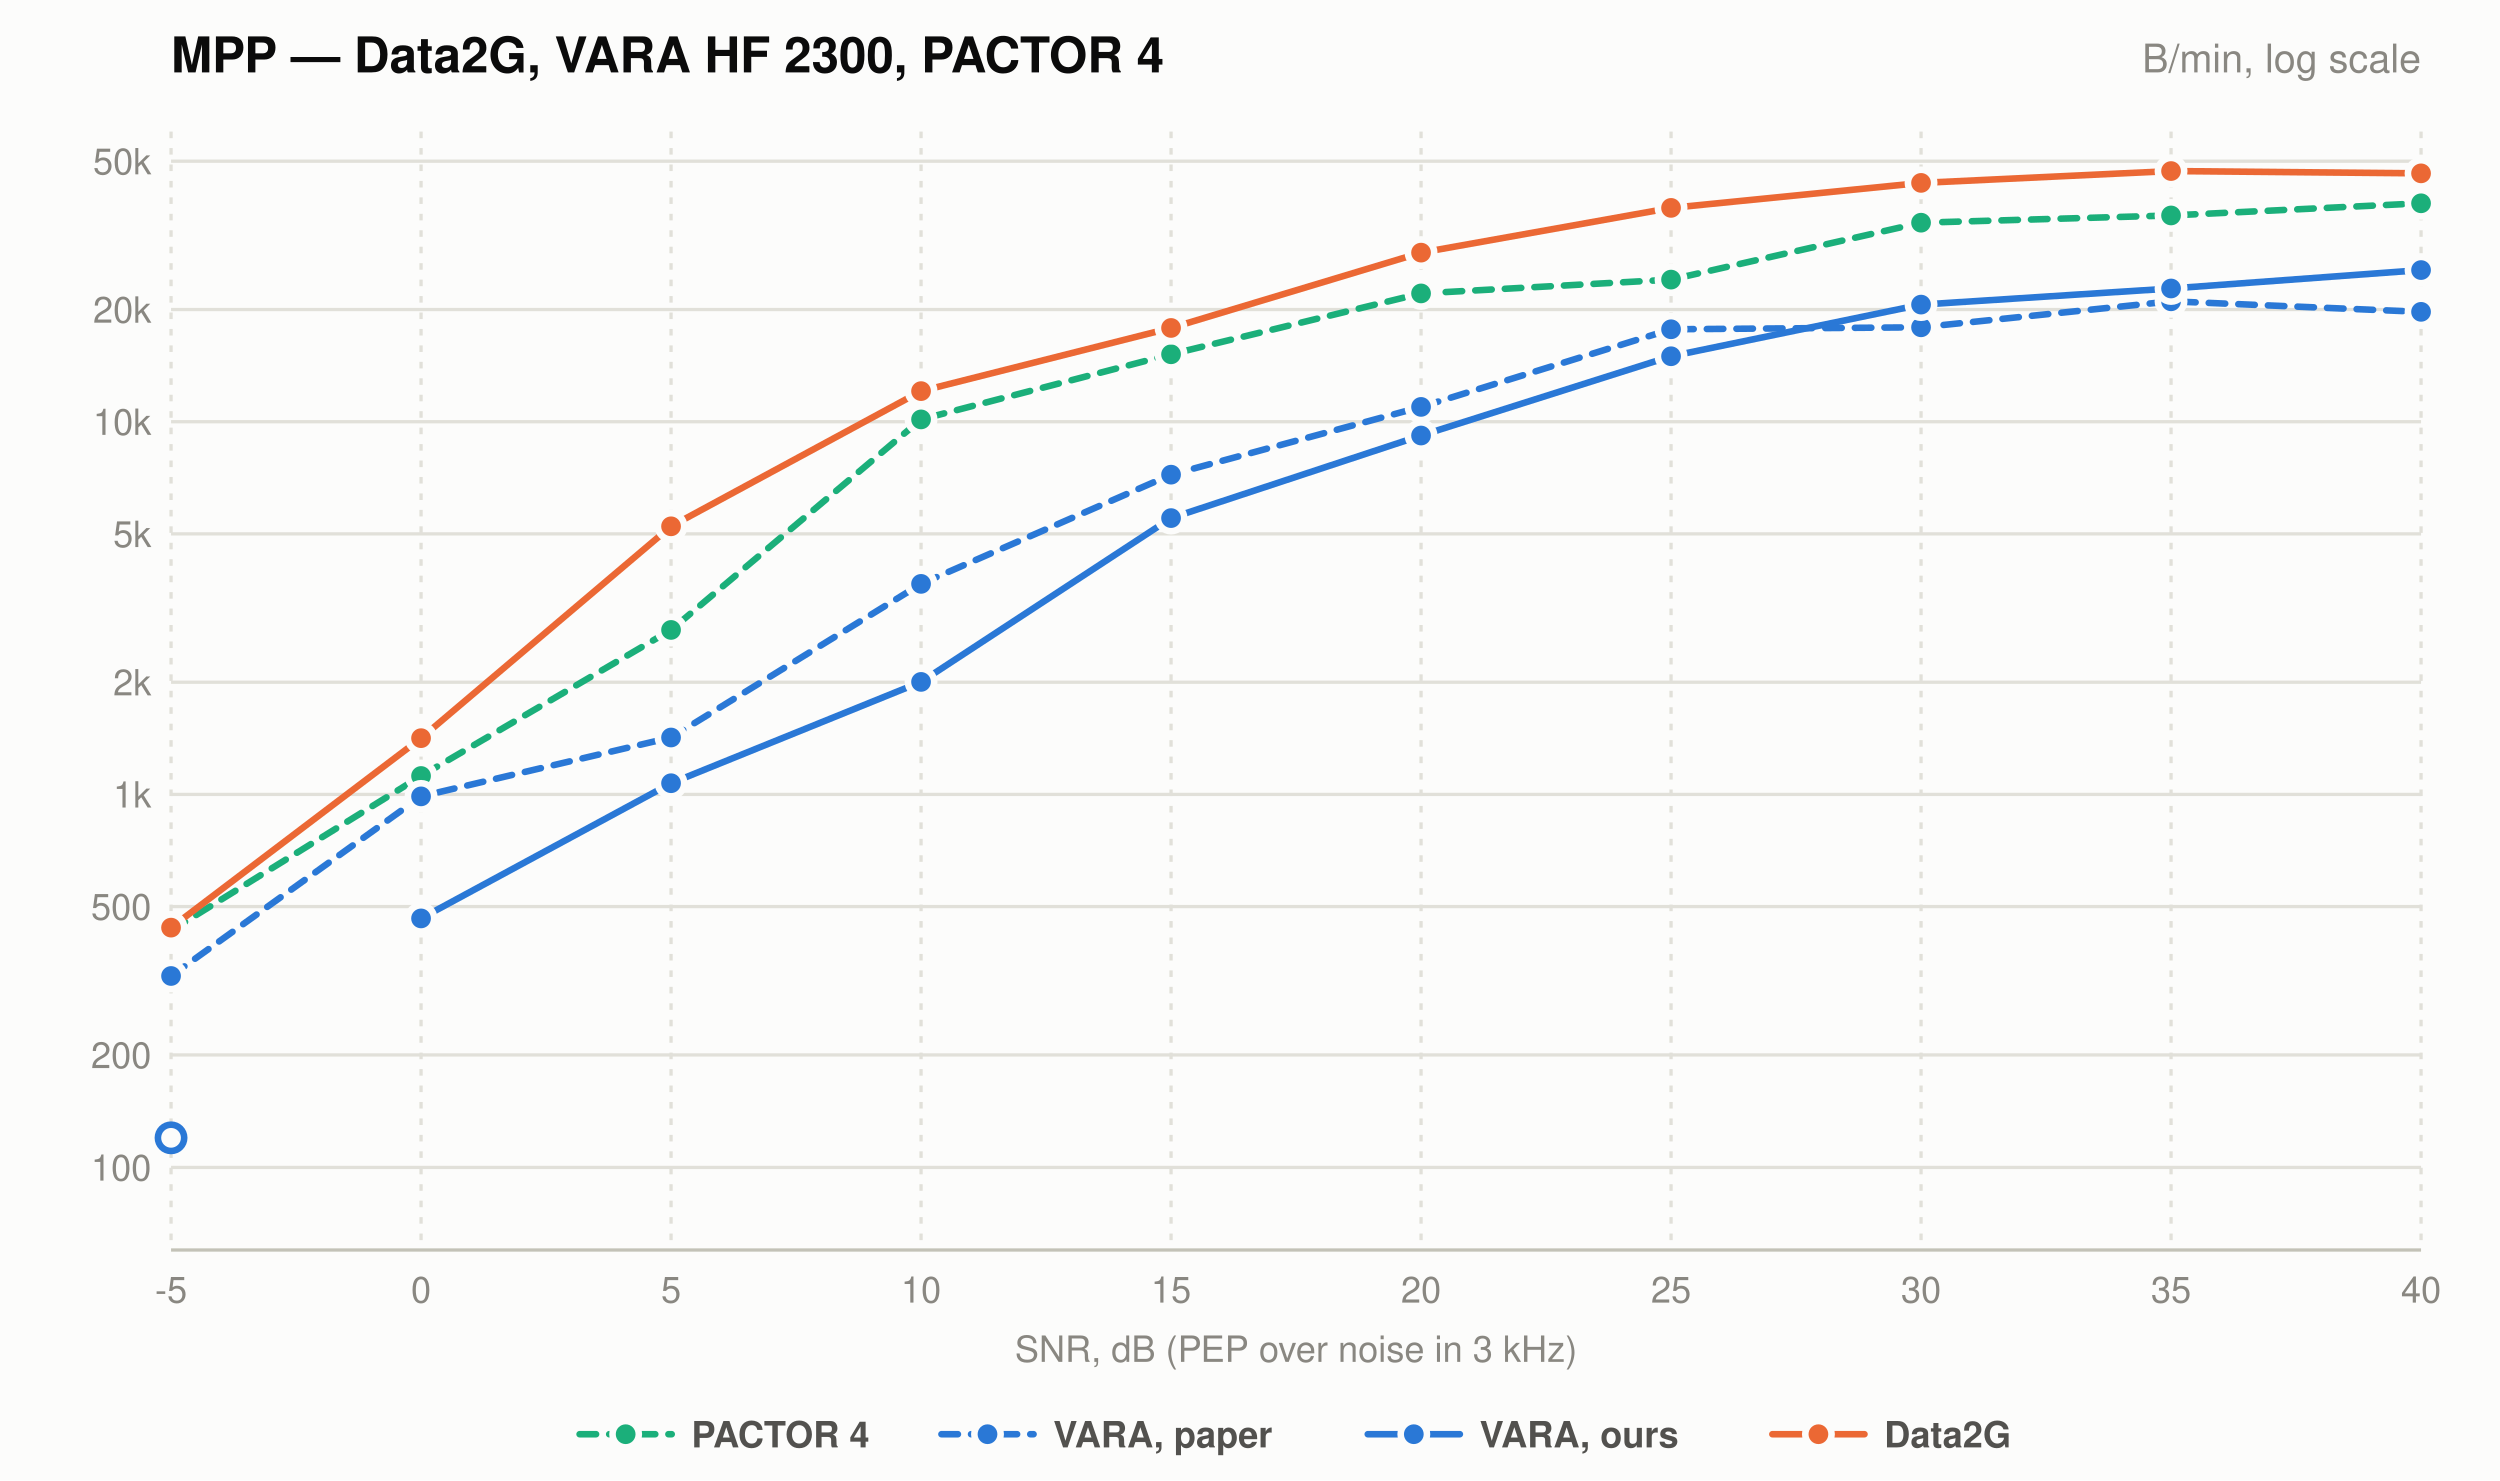
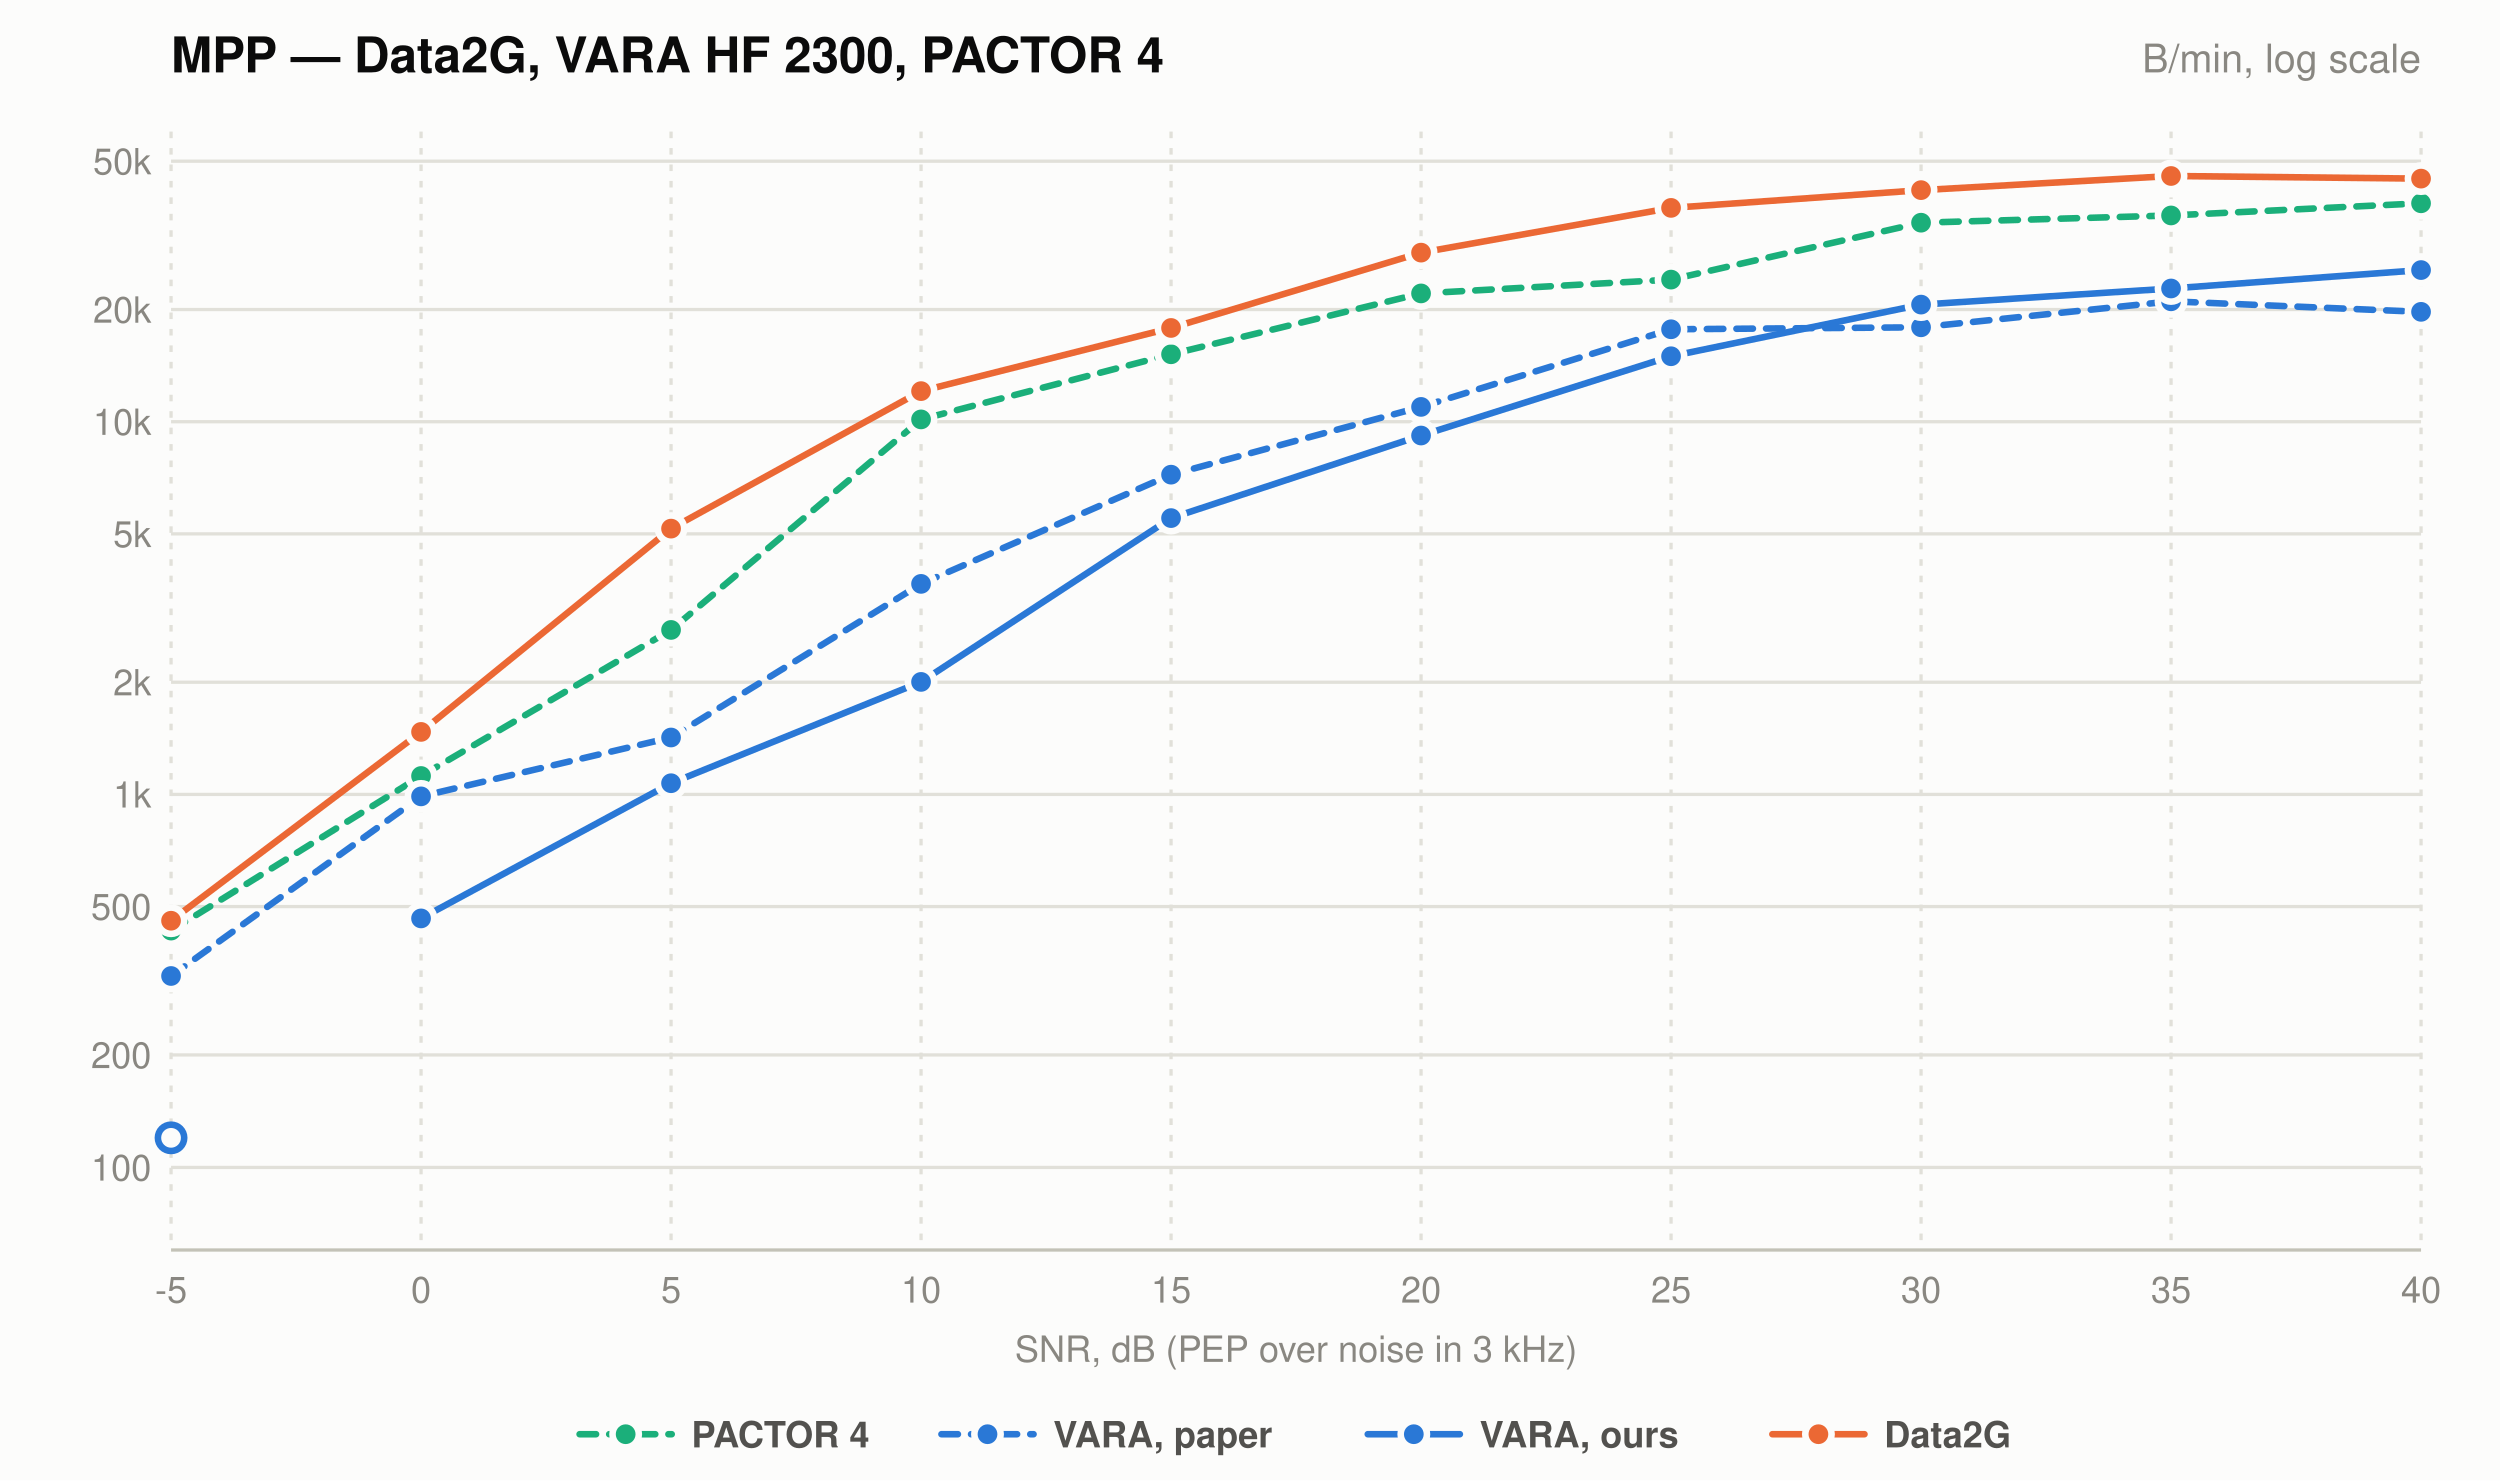
<svg xmlns="http://www.w3.org/2000/svg" viewBox="0 0 760 450" width="760" height="450" font-family="-apple-system, BlinkMacSystemFont, 'Segoe UI', Helvetica, Arial, sans-serif">
  <rect width="760" height="450" fill="#fcfcfb" />
  <text x="52" y="22" font-size="15" font-weight="600" fill="#0b0b0b">MPP — Data2G, VARA HF 2300, PACTOR 4</text>
  <text x="736" y="22" font-size="12" fill="#898781" text-anchor="end">B/min, log scale</text>
  <line x1="52" x2="736" y1="354.9" y2="354.9" stroke="#e1e0d9" />
  <text x="46" y="358.9" font-size="11" fill="#898781" text-anchor="end">100</text>
  <line x1="52" x2="736" y1="320.7" y2="320.7" stroke="#e1e0d9" />
  <text x="46" y="324.7" font-size="11" fill="#898781" text-anchor="end">200</text>
  <line x1="52" x2="736" y1="275.6" y2="275.6" stroke="#e1e0d9" />
  <text x="46" y="279.6" font-size="11" fill="#898781" text-anchor="end">500</text>
  <line x1="52" x2="736" y1="241.5" y2="241.5" stroke="#e1e0d9" />
  <text x="46" y="245.5" font-size="11" fill="#898781" text-anchor="end">1k</text>
  <line x1="52" x2="736" y1="207.4" y2="207.4" stroke="#e1e0d9" />
  <text x="46" y="211.4" font-size="11" fill="#898781" text-anchor="end">2k</text>
  <line x1="52" x2="736" y1="162.3" y2="162.3" stroke="#e1e0d9" />
  <text x="46" y="166.3" font-size="11" fill="#898781" text-anchor="end">5k</text>
  <line x1="52" x2="736" y1="128.2" y2="128.2" stroke="#e1e0d9" />
  <text x="46" y="132.2" font-size="11" fill="#898781" text-anchor="end">10k</text>
  <line x1="52" x2="736" y1="94.1" y2="94.1" stroke="#e1e0d9" />
  <text x="46" y="98.1" font-size="11" fill="#898781" text-anchor="end">20k</text>
  <line x1="52" x2="736" y1="49.0" y2="49.0" stroke="#e1e0d9" />
  <text x="46" y="53.0" font-size="11" fill="#898781" text-anchor="end">50k</text>
  <line x1="52.0" x2="52.0" y1="40" y2="380" stroke="#e1e0d9" stroke-dasharray="2 3" />
  <text x="52.0" y="396" font-size="11" fill="#898781" text-anchor="middle">-5</text>
  <line x1="128.0" x2="128.0" y1="40" y2="380" stroke="#e1e0d9" stroke-dasharray="2 3" />
  <text x="128.0" y="396" font-size="11" fill="#898781" text-anchor="middle">0</text>
  <line x1="204.0" x2="204.0" y1="40" y2="380" stroke="#e1e0d9" stroke-dasharray="2 3" />
  <text x="204.0" y="396" font-size="11" fill="#898781" text-anchor="middle">5</text>
  <line x1="280.0" x2="280.0" y1="40" y2="380" stroke="#e1e0d9" stroke-dasharray="2 3" />
  <text x="280.0" y="396" font-size="11" fill="#898781" text-anchor="middle">10</text>
  <line x1="356.0" x2="356.0" y1="40" y2="380" stroke="#e1e0d9" stroke-dasharray="2 3" />
  <text x="356.0" y="396" font-size="11" fill="#898781" text-anchor="middle">15</text>
  <line x1="432.0" x2="432.0" y1="40" y2="380" stroke="#e1e0d9" stroke-dasharray="2 3" />
  <text x="432.0" y="396" font-size="11" fill="#898781" text-anchor="middle">20</text>
  <line x1="508.0" x2="508.0" y1="40" y2="380" stroke="#e1e0d9" stroke-dasharray="2 3" />
  <text x="508.0" y="396" font-size="11" fill="#898781" text-anchor="middle">25</text>
  <line x1="584.0" x2="584.0" y1="40" y2="380" stroke="#e1e0d9" stroke-dasharray="2 3" />
  <text x="584.0" y="396" font-size="11" fill="#898781" text-anchor="middle">30</text>
  <line x1="660.0" x2="660.0" y1="40" y2="380" stroke="#e1e0d9" stroke-dasharray="2 3" />
  <text x="660.0" y="396" font-size="11" fill="#898781" text-anchor="middle">35</text>
  <line x1="736.0" x2="736.0" y1="40" y2="380" stroke="#e1e0d9" stroke-dasharray="2 3" />
  <text x="736.0" y="396" font-size="11" fill="#898781" text-anchor="middle">40</text>
  <line x1="52" x2="736" y1="380" y2="380" stroke="#c3c2b7" />
  <text x="394.0" y="414" font-size="11" fill="#898781" text-anchor="middle">SNR, dB (PEP over noise in 3 kHz)</text>
  <path d="M52.0,282.9L128.0,235.9L204.0,191.5L280.0,127.5L356.0,107.7L432.0,89.2L508.0,85.0L584.0,67.7L660.0,65.5L736.0,61.8" fill="none" stroke="#1baf7a" stroke-width="2" stroke-linejoin="round" stroke-linecap="round" stroke-dasharray="5 4" />
  <circle cx="52.0" cy="282.9" r="4" fill="#1baf7a" stroke="#fcfcfb" stroke-width="2" />
  <circle cx="128.0" cy="235.9" r="4" fill="#1baf7a" stroke="#fcfcfb" stroke-width="2" />
  <circle cx="204.0" cy="191.5" r="4" fill="#1baf7a" stroke="#fcfcfb" stroke-width="2" />
  <circle cx="280.0" cy="127.5" r="4" fill="#1baf7a" stroke="#fcfcfb" stroke-width="2" />
  <circle cx="356.0" cy="107.7" r="4" fill="#1baf7a" stroke="#fcfcfb" stroke-width="2" />
  <circle cx="432.0" cy="89.2" r="4" fill="#1baf7a" stroke="#fcfcfb" stroke-width="2" />
  <circle cx="508.0" cy="85.0" r="4" fill="#1baf7a" stroke="#fcfcfb" stroke-width="2" />
  <circle cx="584.0" cy="67.7" r="4" fill="#1baf7a" stroke="#fcfcfb" stroke-width="2" />
  <circle cx="660.0" cy="65.5" r="4" fill="#1baf7a" stroke="#fcfcfb" stroke-width="2" />
  <circle cx="736.0" cy="61.8" r="4" fill="#1baf7a" stroke="#fcfcfb" stroke-width="2" />
  <path d="M52.0,296.7L128.0,242.1L204.0,224.2L280.0,177.5L356.0,144.3L432.0,123.7L508.0,100.1L584.0,99.5L660.0,91.6L736.0,94.8" fill="none" stroke="#2a78d6" stroke-width="2" stroke-linejoin="round" stroke-linecap="round" stroke-dasharray="5 4" />
  <circle cx="52.0" cy="296.7" r="4" fill="#2a78d6" stroke="#fcfcfb" stroke-width="2" />
  <circle cx="128.0" cy="242.1" r="4" fill="#2a78d6" stroke="#fcfcfb" stroke-width="2" />
  <circle cx="204.0" cy="224.2" r="4" fill="#2a78d6" stroke="#fcfcfb" stroke-width="2" />
  <circle cx="280.0" cy="177.5" r="4" fill="#2a78d6" stroke="#fcfcfb" stroke-width="2" />
  <circle cx="356.0" cy="144.3" r="4" fill="#2a78d6" stroke="#fcfcfb" stroke-width="2" />
  <circle cx="432.0" cy="123.7" r="4" fill="#2a78d6" stroke="#fcfcfb" stroke-width="2" />
  <circle cx="508.0" cy="100.1" r="4" fill="#2a78d6" stroke="#fcfcfb" stroke-width="2" />
  <circle cx="584.0" cy="99.5" r="4" fill="#2a78d6" stroke="#fcfcfb" stroke-width="2" />
  <circle cx="660.0" cy="91.6" r="4" fill="#2a78d6" stroke="#fcfcfb" stroke-width="2" />
  <circle cx="736.0" cy="94.8" r="4" fill="#2a78d6" stroke="#fcfcfb" stroke-width="2" />
  <path d="M128.0,279.2L204.0,238.1L280.0,207.3L356.0,157.5L432.0,132.4L508.0,108.3L584.0,92.6L660.0,87.7L736.0,82.1" fill="none" stroke="#2a78d6" stroke-width="2" stroke-linejoin="round" stroke-linecap="round" />
  <circle cx="52.0" cy="345.9" r="4" fill="#fcfcfb" stroke="#2a78d6" stroke-width="2" />
  <circle cx="128.0" cy="279.2" r="4" fill="#2a78d6" stroke="#fcfcfb" stroke-width="2" />
  <circle cx="204.0" cy="238.1" r="4" fill="#2a78d6" stroke="#fcfcfb" stroke-width="2" />
  <circle cx="280.0" cy="207.3" r="4" fill="#2a78d6" stroke="#fcfcfb" stroke-width="2" />
  <circle cx="356.0" cy="157.5" r="4" fill="#2a78d6" stroke="#fcfcfb" stroke-width="2" />
  <circle cx="432.0" cy="132.4" r="4" fill="#2a78d6" stroke="#fcfcfb" stroke-width="2" />
  <circle cx="508.0" cy="108.3" r="4" fill="#2a78d6" stroke="#fcfcfb" stroke-width="2" />
  <circle cx="584.0" cy="92.6" r="4" fill="#2a78d6" stroke="#fcfcfb" stroke-width="2" />
  <circle cx="660.0" cy="87.7" r="4" fill="#2a78d6" stroke="#fcfcfb" stroke-width="2" />
  <circle cx="736.0" cy="82.1" r="4" fill="#2a78d6" stroke="#fcfcfb" stroke-width="2" />
-   <path d="M52.0,282.0L128.0,224.4L204.0,160.0L280.0,118.9L356.0,99.7L432.0,76.8L508.0,63.2L584.0,55.6L660.0,52.0L736.0,52.7" fill="none" stroke="#eb6834" stroke-width="2" stroke-linejoin="round" stroke-linecap="round" />
-   <circle cx="52.0" cy="282.0" r="4" fill="#eb6834" stroke="#fcfcfb" stroke-width="2" />
-   <circle cx="128.0" cy="224.4" r="4" fill="#eb6834" stroke="#fcfcfb" stroke-width="2" />
-   <circle cx="204.0" cy="160.0" r="4" fill="#eb6834" stroke="#fcfcfb" stroke-width="2" />
+   <path d="M52.0,279.9L128.0,222.5L204.0,160.7L280.0,118.9L356.0,99.7L432.0,76.8L508.0,63.2L584.0,57.8L660.0,53.5L736.0,54.3" fill="none" stroke="#eb6834" stroke-width="2" stroke-linejoin="round" stroke-linecap="round" />
+   <circle cx="52.0" cy="279.9" r="4" fill="#eb6834" stroke="#fcfcfb" stroke-width="2" />
+   <circle cx="128.0" cy="222.5" r="4" fill="#eb6834" stroke="#fcfcfb" stroke-width="2" />
+   <circle cx="204.0" cy="160.7" r="4" fill="#eb6834" stroke="#fcfcfb" stroke-width="2" />
  <circle cx="280.0" cy="118.9" r="4" fill="#eb6834" stroke="#fcfcfb" stroke-width="2" />
  <circle cx="356.0" cy="99.7" r="4" fill="#eb6834" stroke="#fcfcfb" stroke-width="2" />
  <circle cx="432.0" cy="76.8" r="4" fill="#eb6834" stroke="#fcfcfb" stroke-width="2" />
  <circle cx="508.0" cy="63.2" r="4" fill="#eb6834" stroke="#fcfcfb" stroke-width="2" />
-   <circle cx="584.0" cy="55.6" r="4" fill="#eb6834" stroke="#fcfcfb" stroke-width="2" />
-   <circle cx="660.0" cy="52.0" r="4" fill="#eb6834" stroke="#fcfcfb" stroke-width="2" />
-   <circle cx="736.0" cy="52.7" r="4" fill="#eb6834" stroke="#fcfcfb" stroke-width="2" />
+   <circle cx="584.0" cy="57.8" r="4" fill="#eb6834" stroke="#fcfcfb" stroke-width="2" />
+   <circle cx="660.0" cy="53.5" r="4" fill="#eb6834" stroke="#fcfcfb" stroke-width="2" />
+   <circle cx="736.0" cy="54.3" r="4" fill="#eb6834" stroke="#fcfcfb" stroke-width="2" />
  <line x1="176.2" x2="204.2" y1="436" y2="436" stroke="#1baf7a" stroke-width="2" stroke-linecap="round" stroke-dasharray="5 4" />
  <circle cx="190.2" cy="436" r="4" fill="#1baf7a" stroke="#fcfcfb" stroke-width="2" />
  <text x="210.2" y="440" font-size="11" font-weight="600" fill="#52514e">PACTOR 4</text>
  <line x1="286.2" x2="314.2" y1="436" y2="436" stroke="#2a78d6" stroke-width="2" stroke-linecap="round" stroke-dasharray="5 4" />
  <circle cx="300.2" cy="436" r="4" fill="#2a78d6" stroke="#fcfcfb" stroke-width="2" />
  <text x="320.2" y="440" font-size="11" font-weight="600" fill="#52514e">VARA, paper</text>
  <line x1="415.8" x2="443.8" y1="436" y2="436" stroke="#2a78d6" stroke-width="2" stroke-linecap="round" />
  <circle cx="429.8" cy="436" r="4" fill="#2a78d6" stroke="#fcfcfb" stroke-width="2" />
  <text x="449.8" y="440" font-size="11" font-weight="600" fill="#52514e">VARA, ours</text>
  <line x1="538.8" x2="566.8" y1="436" y2="436" stroke="#eb6834" stroke-width="2" stroke-linecap="round" />
  <circle cx="552.8" cy="436" r="4" fill="#eb6834" stroke="#fcfcfb" stroke-width="2" />
  <text x="572.8" y="440" font-size="11" font-weight="600" fill="#52514e">Data2G</text>
</svg>
